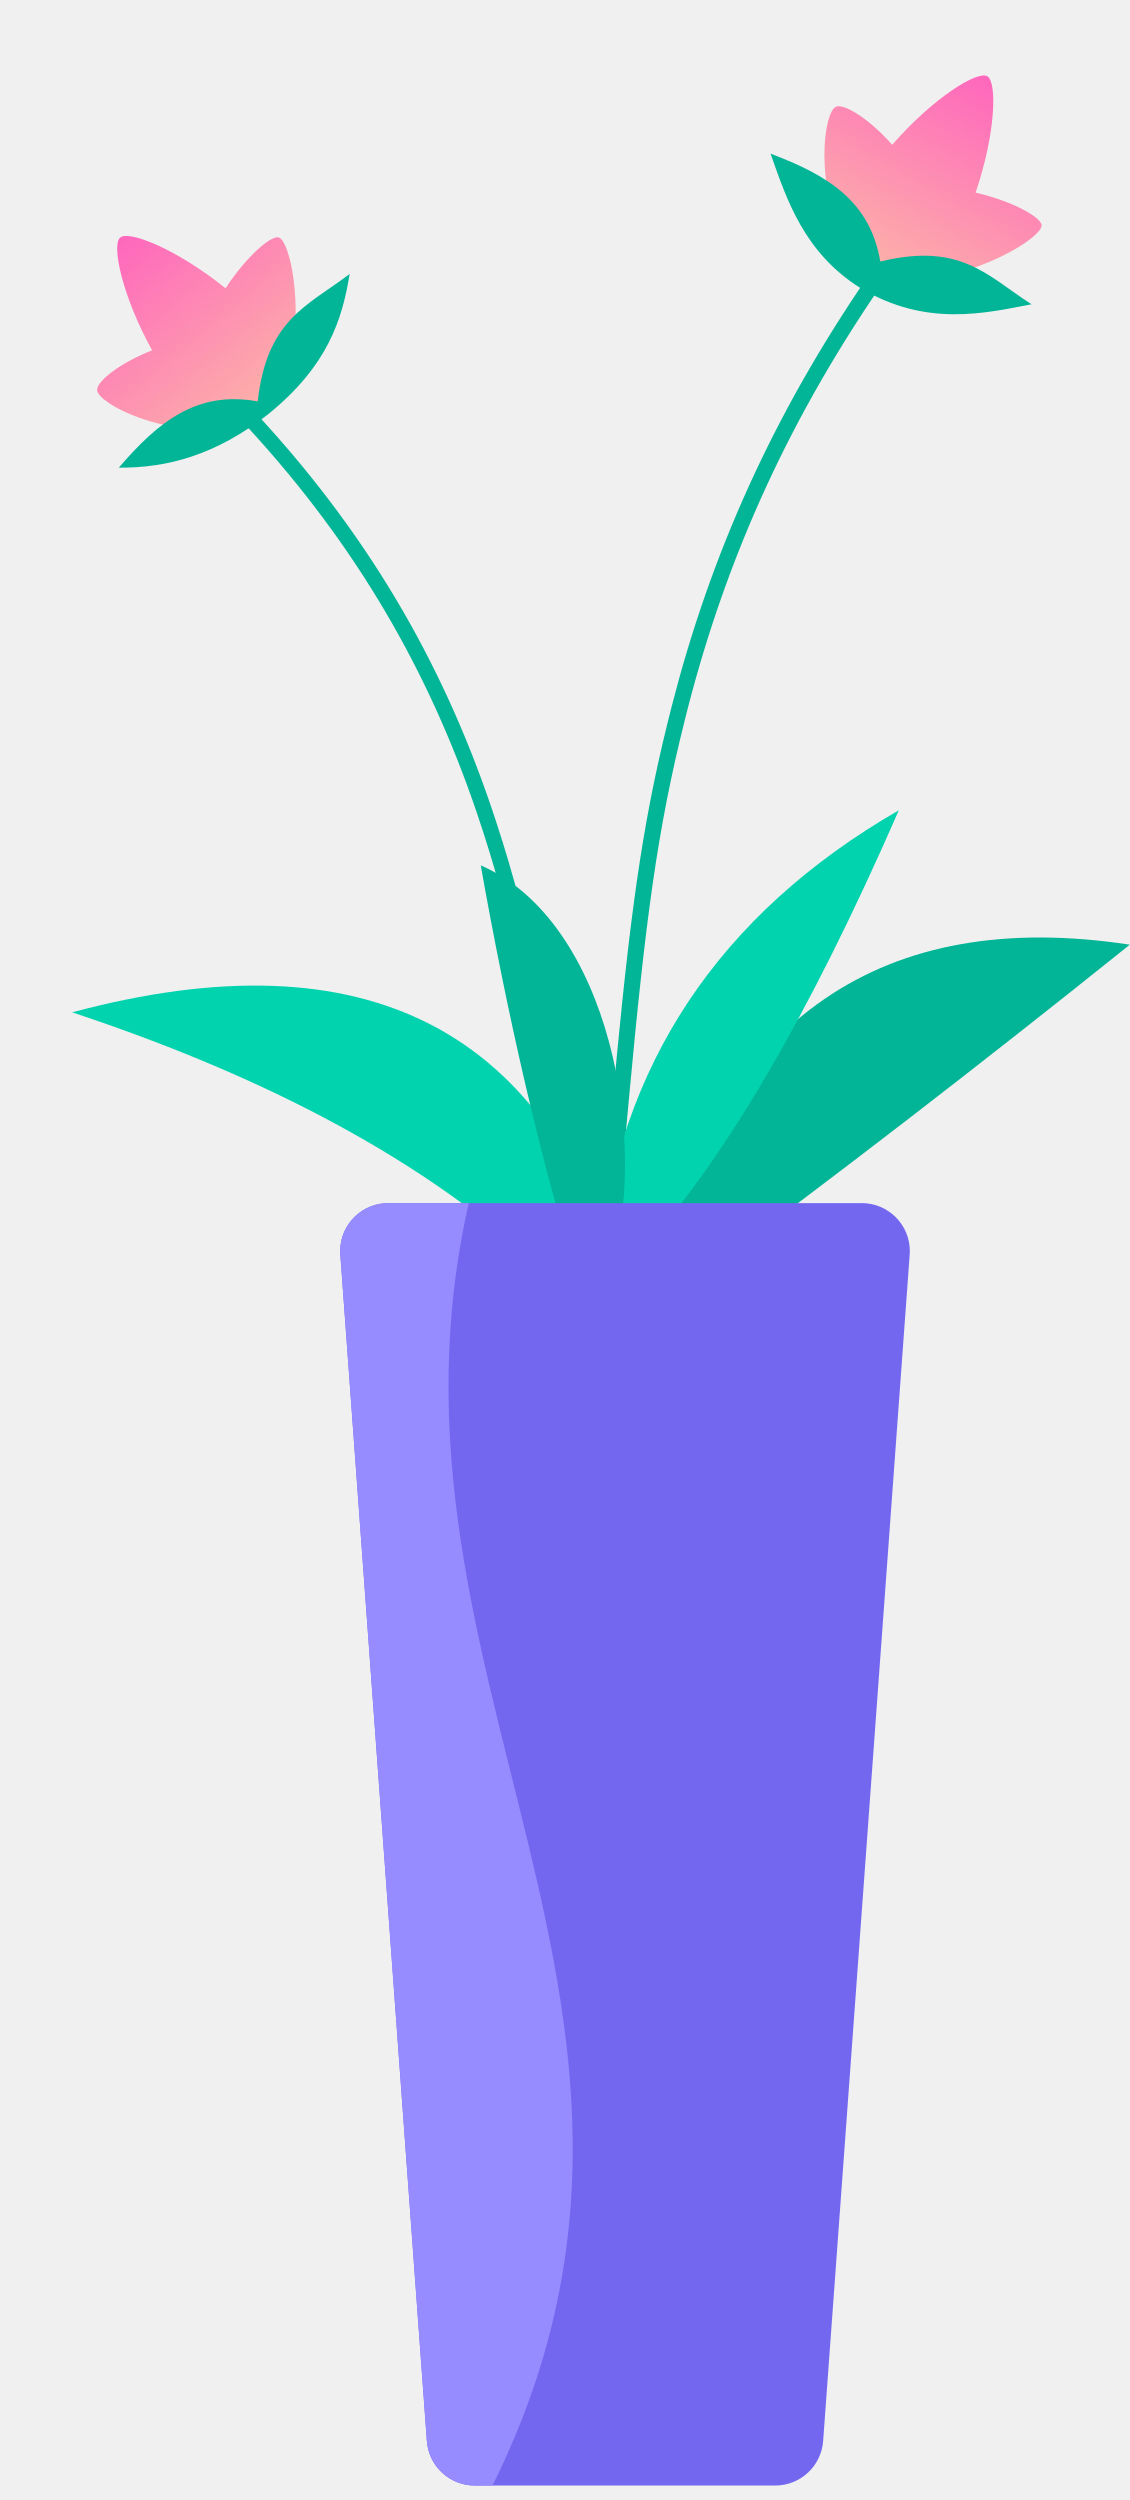
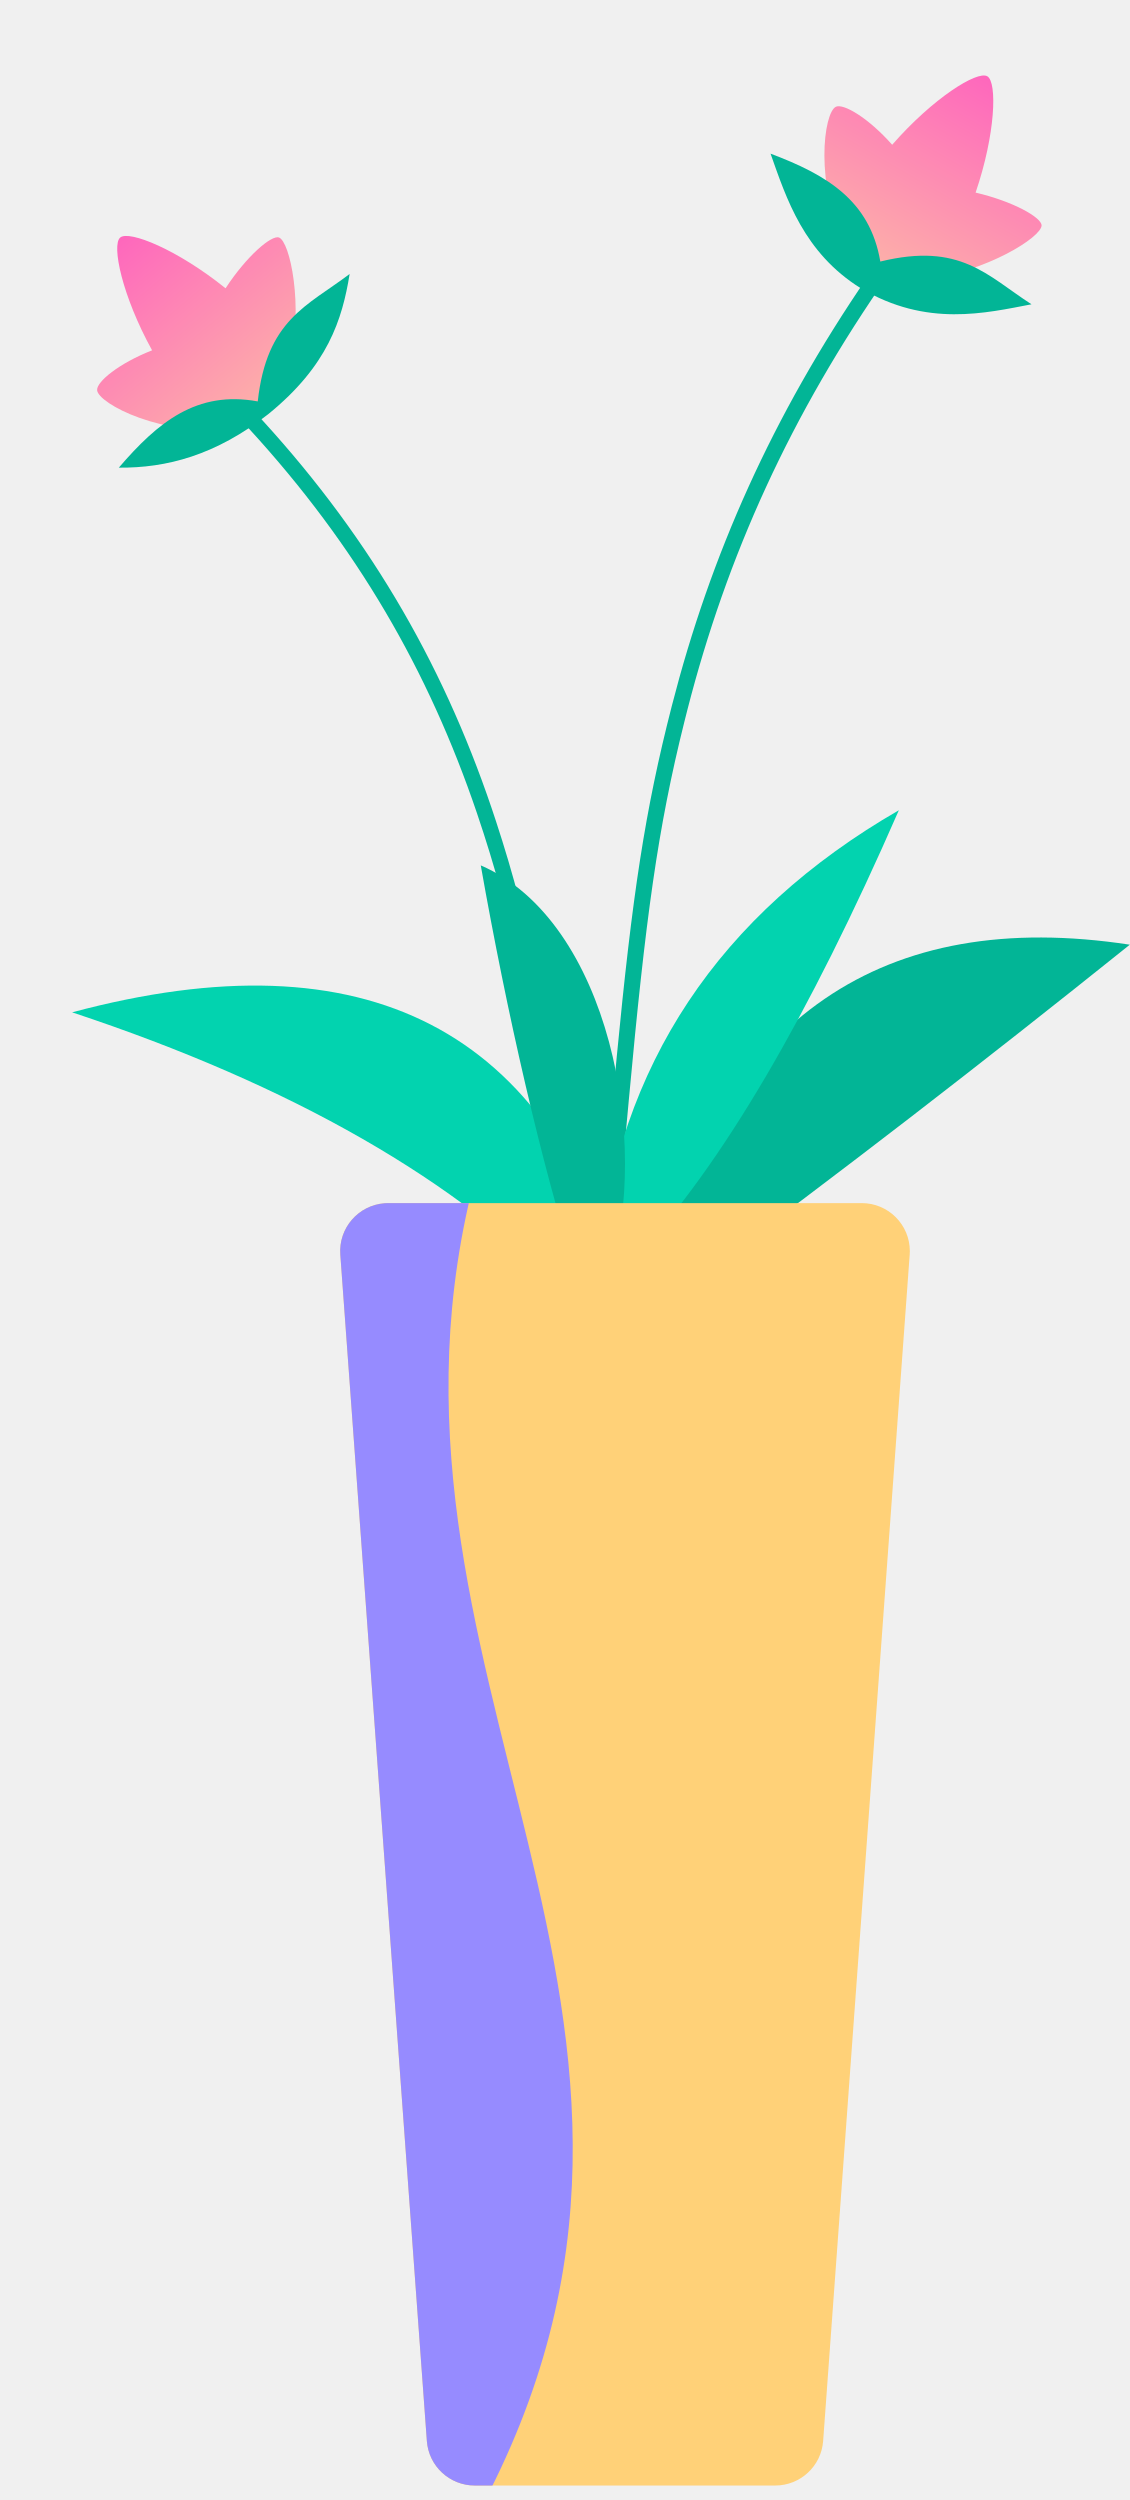
<svg xmlns="http://www.w3.org/2000/svg" xmlns:xlink="http://www.w3.org/1999/xlink" width="47px" height="104px" viewBox="0 0 47 104" version="1.1">
  <defs>
    <linearGradient x1="68.669%" y1="-6.664%" x2="68.669%" y2="100%" id="linearGradient-1">
      <stop stop-color="#FE62BE" offset="0%" />
      <stop stop-color="#FDB3A8" offset="100%" />
    </linearGradient>
    <path d="M2.151,0.049 L21.849,0.049 C22.953,0.049 23.849,0.944 23.849,2.049 C23.849,2.097 23.847,2.146 23.843,2.194 L20.243,51.544 C20.167,52.589 19.297,53.398 18.249,53.398 L5.751,53.398 C4.703,53.398 3.833,52.589 3.757,51.544 L0.157,2.194 C0.076,1.093 0.904,0.135 2.006,0.054 C2.054,0.051 2.103,0.049 2.151,0.049 Z" id="path-2" />
  </defs>
  <g id="📝-Pages-New" stroke="none" stroke-width="1" fill="none" fill-rule="evenodd">
    <g id="Pricing" transform="translate(-826, -409)">
      <g id="Pricing-Card" transform="translate(383, 375)">
        <g id="Standard" transform="translate(320, 0)">
          <g id="Pot1" transform="translate(123, 34)">
            <path d="M36.45,11 L37,11.375 C32.879,17.265 30.238,23.129 28.596,29.526 L28.466,30.041 C27.359,34.475 26.86,38.163 26.162,45.725 L25.879,48.805 C25.817,49.475 25.758,50.08 25.7,50.657 L25.665,51 L25,50.934 L25.105,49.885 L25.655,43.977 C26.305,37.223 26.828,33.729 27.948,29.364 C29.56,23.082 32.127,17.306 36.086,11.525 L36.45,11 Z" id="Path" fill="#02B596" />
            <g id="Group-81" transform="translate(38.5815, 8.086107) rotate(30) translate(-38.5815, -8.086107) translate(32.0815, 2.586107)">
              <path d="M6.199,5.04870979e-29 C6.684,5.04870979e-29 7.702,1.917 8.198,4.434 C9.743,3.967 11.095,3.96 11.258,4.244 C11.5,4.665 10.243,7.054 8.161,8.639 C7.438,9.694 5.706,9.836 4.683,9.066 L4.677,9.075 C2.223,7.537 1.05,4.696 1.382,4.244 C1.588,3.964 2.78,3.972 4.198,4.446 C4.694,1.924 5.713,5.04870979e-29 6.199,5.04870979e-29 Z" id="Combined-Shape" fill="url(#linearGradient-1)" />
              <path d="M-8.87218227e-14,7.296 C2.46,6.891 4.553,6.912 6.199,8.9 C8.678,6.53 10.325,7.185 12.535,7.296 C11.077,8.553 9.238,10.317 6.05,10.269 C3.249,10.173 1.5,8.576 -8.87218227e-14,7.296 Z" id="Path-148" fill="#02B596" />
            </g>
            <g id="Group-81" transform="translate(8.4462, 13.51773) rotate(-40) translate(-8.4462, -13.51773) translate(1.9462, 8.517734)">
              <path d="M6.199,0 C6.684,0 7.702,1.917 8.198,4.434 C9.743,3.967 11.095,3.96 11.258,4.244 C11.5,4.665 10.243,7.054 8.161,8.639 C7.438,9.694 5.706,9.836 4.683,9.066 L4.677,9.075 C2.223,7.537 1.05,4.696 1.382,4.244 C1.588,3.964 2.78,3.972 4.198,4.446 C4.694,1.924 5.713,0 6.199,0 Z" id="Combined-Shape" fill="url(#linearGradient-1)" />
              <path d="M-8.87218227e-14,7.296 C2.46,6.891 4.553,6.912 6.199,8.9 C8.678,6.53 10.325,7.185 12.535,7.296 C11.077,8.553 9.388,9.636 6.199,9.587 C3.399,9.492 1.5,8.576 -8.87218227e-14,7.296 Z" id="Path-148" fill="#02B596" />
            </g>
            <path d="M10.469,17 C15.203,22.054 18.357,27.441 20.45,33.614 L20.634,34.166 C22.082,38.574 22.889,42.764 23.876,49.993 L24,50.913 L23.361,51 L23.176,49.639 C22.181,42.424 21.357,38.3 19.84,33.824 C17.83,27.897 14.832,22.712 10.365,17.841 L10,17.447 L10.469,17 Z" id="Path" fill="#02B596" />
            <path d="M26,54 C22.902,42.797 15.235,38.835 3,42.113 C12.16,45.151 19.076,49.113 23.748,54 L26,54 Z" id="Path-151" fill="#02D3AF" />
            <path d="M47,53 C43.923,42.302 37.256,37.735 27,39.299 C33.229,44.295 39.15,48.862 44.763,53 L47,53 Z" id="Path-151" fill="#02B596" transform="translate(37, 46) scale(-1, 1) translate(-37, -46) " />
            <path d="M38.933,51.306 C36.673,43.356 31.475,37.899 23.338,34.935 C28.539,42.768 33.193,48.224 37.298,51.303 L38.933,51.306 Z" id="Path-151" fill="#02D3AF" transform="translate(31.13513, 43.12031) scale(-1, 1) rotate(10) translate(-31.13513, -43.12031) " />
            <path d="M23.985,53 C22.53,48.467 21.084,42.137 20,36 C25.358,38.324 27.079,47.582 25.358,53 L23.985,53 Z" id="Path-114" fill="#02B596" />
            <g id="Group-82" transform="translate(14, 50)">
              <mask id="mask-3" fill="white">
                <use xlink:href="#path-2" />
              </mask>
-               <use id="Rectangle" fill="#7367F0" xlink:href="#path-2" />
+               <use id="Rectangle" fill="#ffd178" xlink:href="#path-2" />
              <path d="M-3.243,-1.301 L5.838,-1.301 C0.21,19.518 17.151,33.831 5.838,54.651 L-3.243,54.651 L-3.243,-1.301 Z" id="Rectangle" fill="#968BFF" mask="url(#mask-3)" />
            </g>
          </g>
        </g>
      </g>
    </g>
  </g>
</svg>
